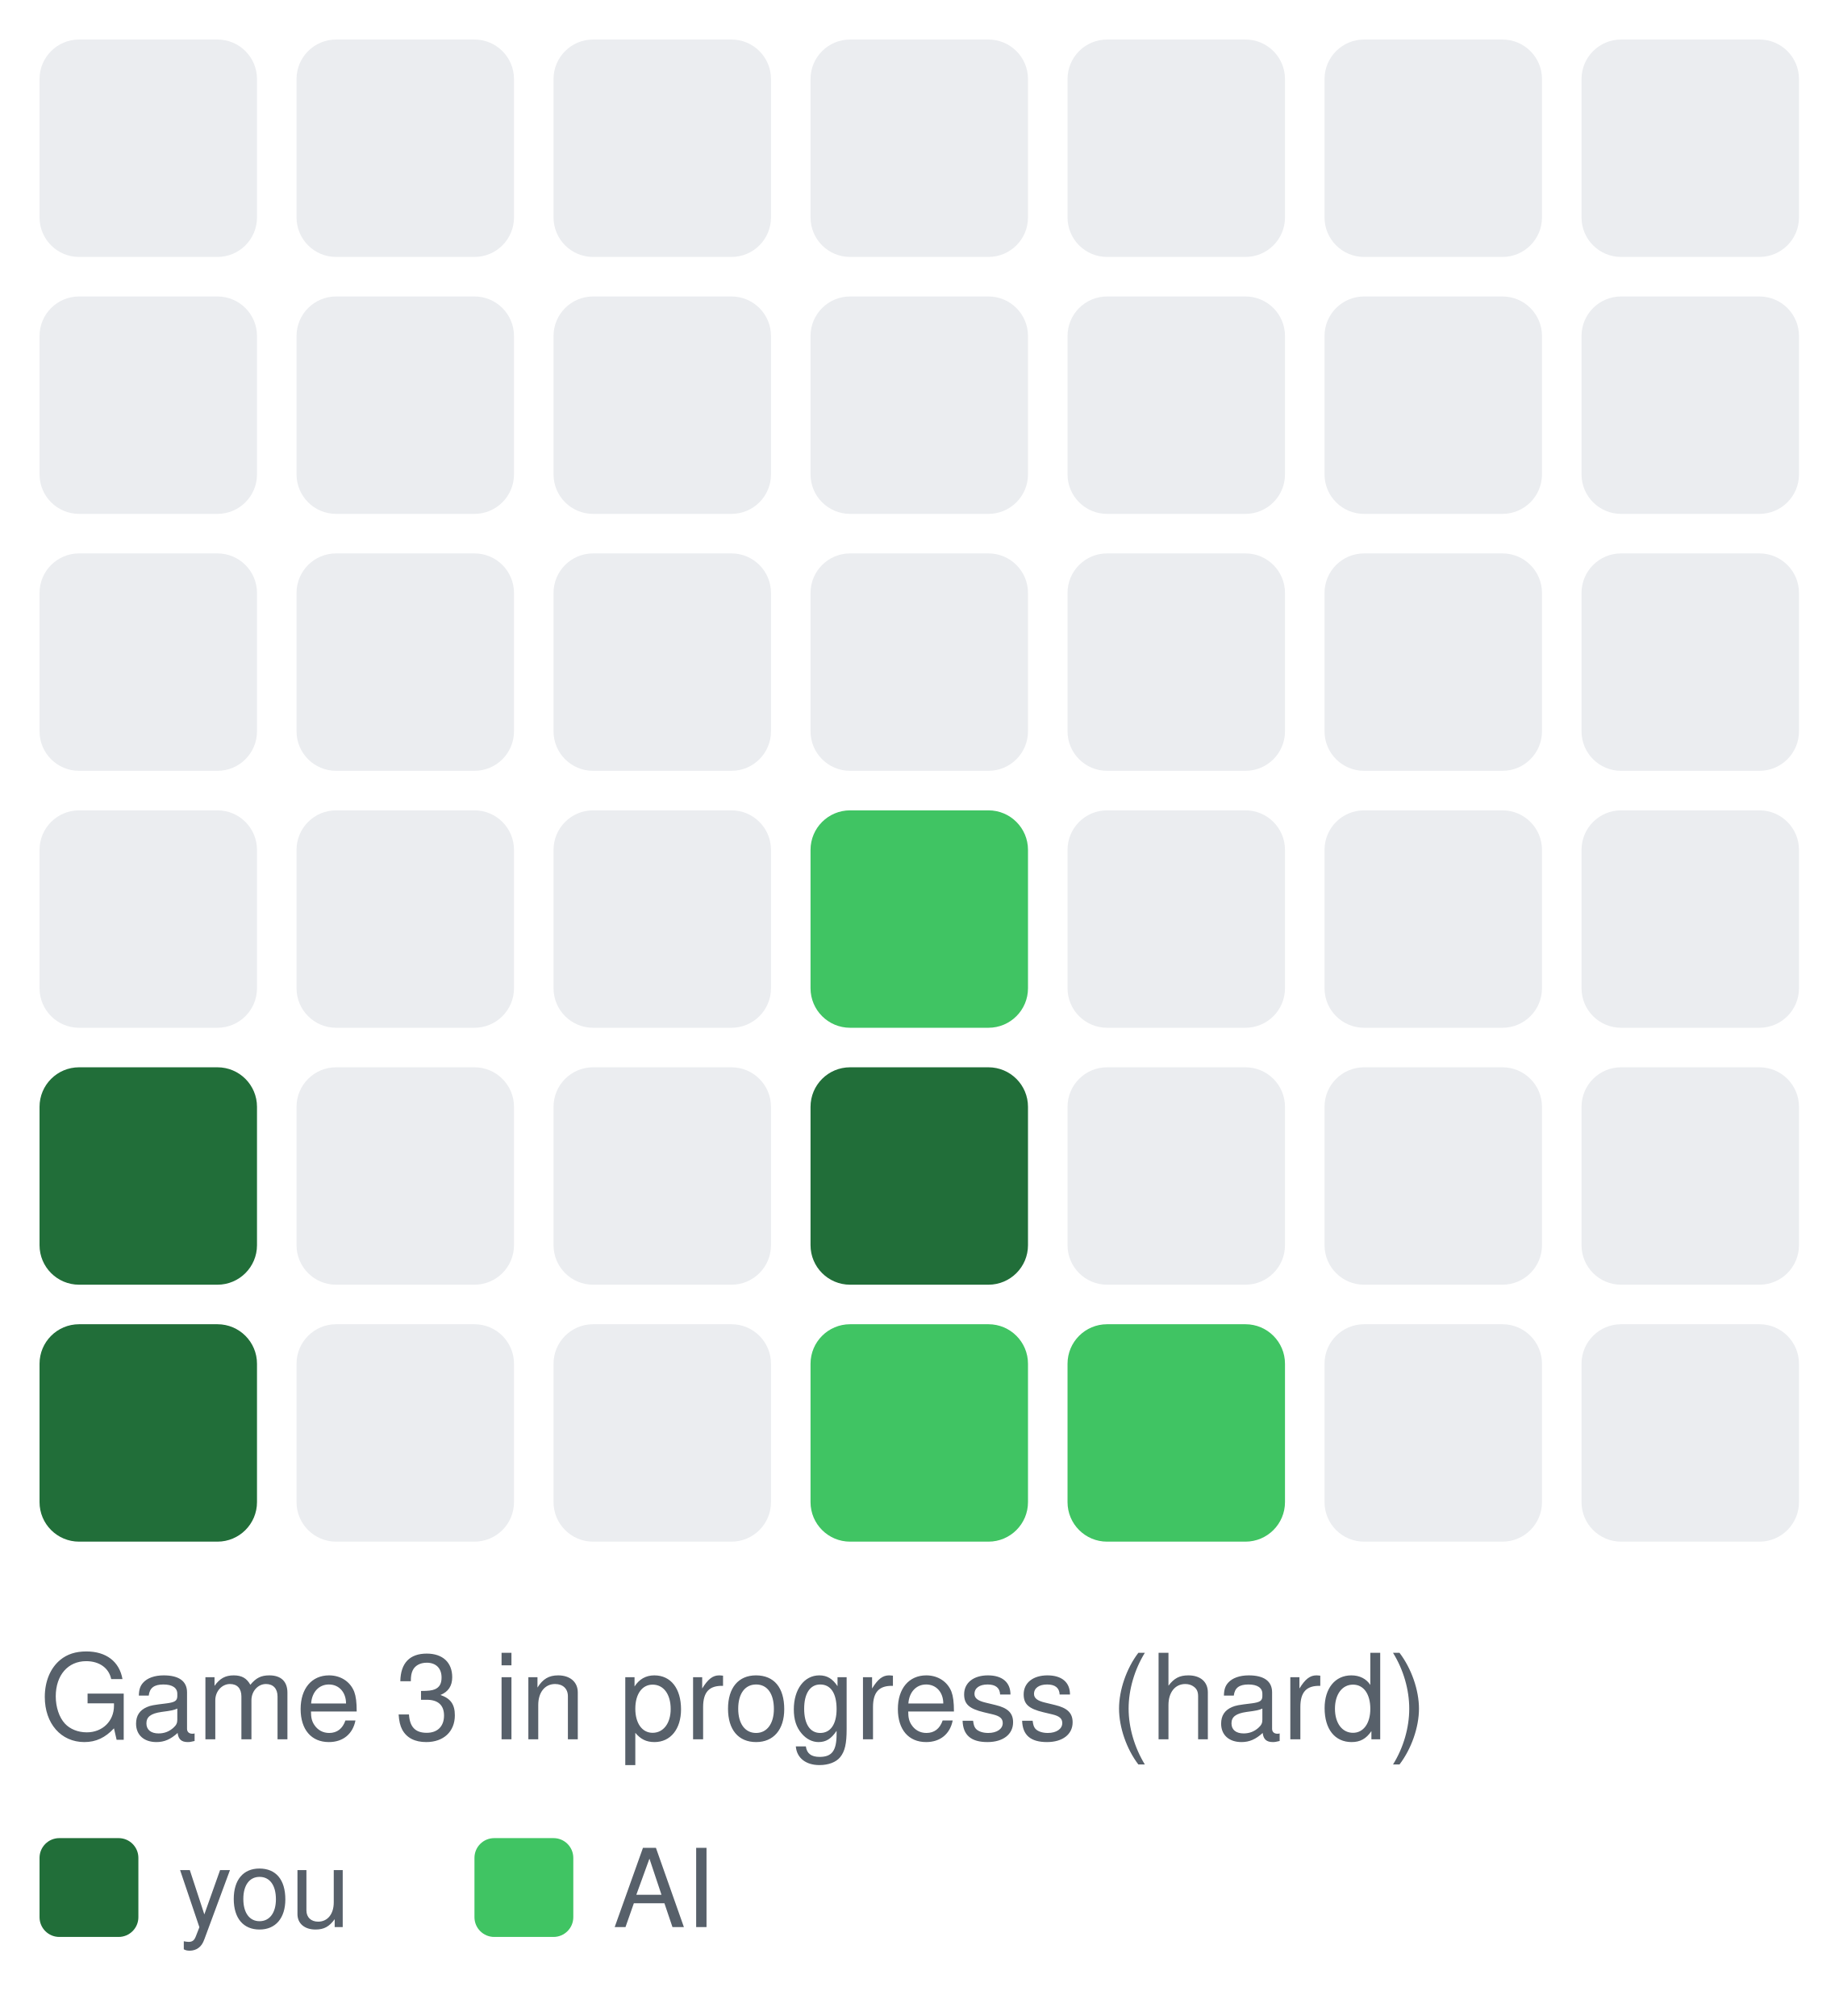
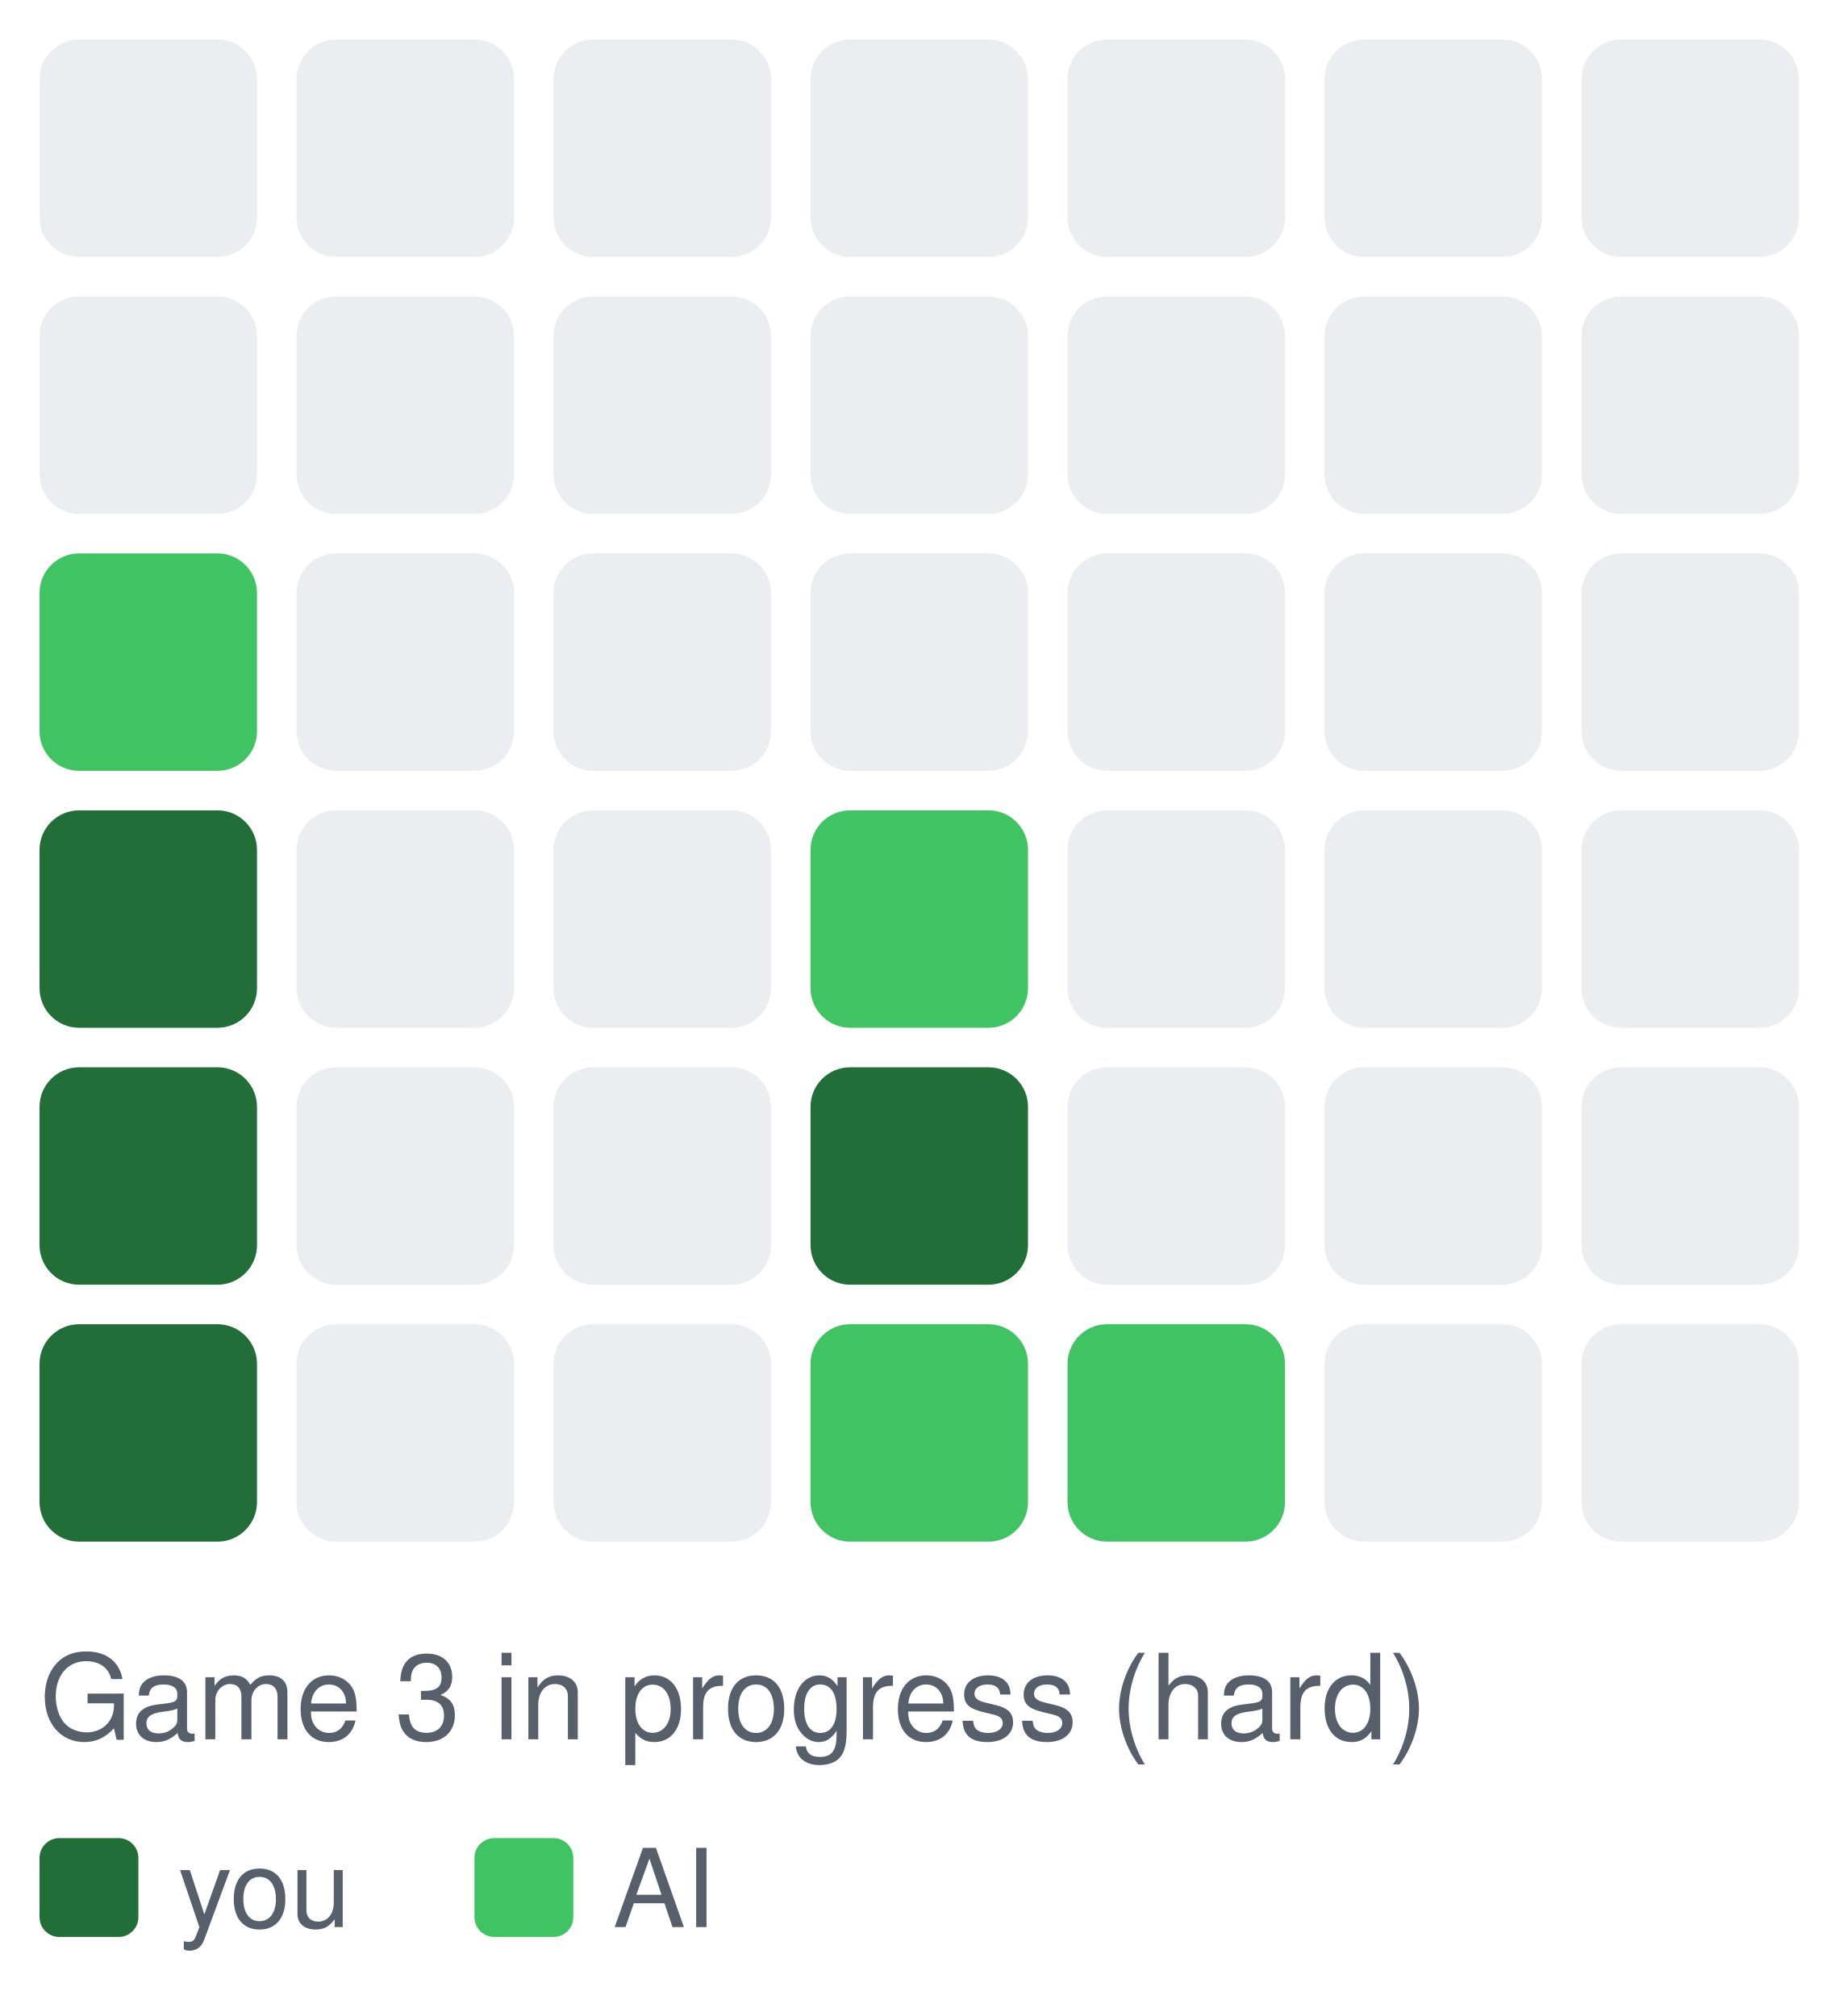
<svg xmlns="http://www.w3.org/2000/svg" width="186" height="204" viewBox="0 0 186 204" role="img" aria-label="Commit Four: Game 3 in progress (hard)">
  <rect x="4" y="134" width="22" height="22" rx="4" fill="#216e39" />
  <rect x="4" y="108" width="22" height="22" rx="4" fill="#216e39" />
-   <rect x="4" y="82" width="22" height="22" rx="4" fill="#ebedf0" />
-   <rect x="4" y="56" width="22" height="22" rx="4" fill="#ebedf0" />
+   <rect x="4" y="82" width="22" height="22" rx="4" fill="#216e39" />
+   <rect x="4" y="56" width="22" height="22" rx="4" fill="#40c463" />
  <rect x="4" y="30" width="22" height="22" rx="4" fill="#ebedf0" />
  <rect x="4" y="4" width="22" height="22" rx="4" fill="#ebedf0" />
  <rect x="30" y="134" width="22" height="22" rx="4" fill="#ebedf0" />
  <rect x="30" y="108" width="22" height="22" rx="4" fill="#ebedf0" />
  <rect x="30" y="82" width="22" height="22" rx="4" fill="#ebedf0" />
  <rect x="30" y="56" width="22" height="22" rx="4" fill="#ebedf0" />
  <rect x="30" y="30" width="22" height="22" rx="4" fill="#ebedf0" />
  <rect x="30" y="4" width="22" height="22" rx="4" fill="#ebedf0" />
  <rect x="56" y="134" width="22" height="22" rx="4" fill="#ebedf0" />
  <rect x="56" y="108" width="22" height="22" rx="4" fill="#ebedf0" />
  <rect x="56" y="82" width="22" height="22" rx="4" fill="#ebedf0" />
  <rect x="56" y="56" width="22" height="22" rx="4" fill="#ebedf0" />
  <rect x="56" y="30" width="22" height="22" rx="4" fill="#ebedf0" />
  <rect x="56" y="4" width="22" height="22" rx="4" fill="#ebedf0" />
  <rect x="82" y="134" width="22" height="22" rx="4" fill="#40c463" />
  <rect x="82" y="108" width="22" height="22" rx="4" fill="#216e39" />
  <rect x="82" y="82" width="22" height="22" rx="4" fill="#40c463" />
  <rect x="82" y="56" width="22" height="22" rx="4" fill="#ebedf0" />
  <rect x="82" y="30" width="22" height="22" rx="4" fill="#ebedf0" />
  <rect x="82" y="4" width="22" height="22" rx="4" fill="#ebedf0" />
  <rect x="108" y="134" width="22" height="22" rx="4" fill="#40c463" />
  <rect x="108" y="108" width="22" height="22" rx="4" fill="#ebedf0" />
  <rect x="108" y="82" width="22" height="22" rx="4" fill="#ebedf0" />
  <rect x="108" y="56" width="22" height="22" rx="4" fill="#ebedf0" />
  <rect x="108" y="30" width="22" height="22" rx="4" fill="#ebedf0" />
  <rect x="108" y="4" width="22" height="22" rx="4" fill="#ebedf0" />
  <rect x="134" y="134" width="22" height="22" rx="4" fill="#ebedf0" />
  <rect x="134" y="108" width="22" height="22" rx="4" fill="#ebedf0" />
  <rect x="134" y="82" width="22" height="22" rx="4" fill="#ebedf0" />
  <rect x="134" y="56" width="22" height="22" rx="4" fill="#ebedf0" />
  <rect x="134" y="30" width="22" height="22" rx="4" fill="#ebedf0" />
  <rect x="134" y="4" width="22" height="22" rx="4" fill="#ebedf0" />
  <rect x="160" y="134" width="22" height="22" rx="4" fill="#ebedf0" />
  <rect x="160" y="108" width="22" height="22" rx="4" fill="#ebedf0" />
  <rect x="160" y="82" width="22" height="22" rx="4" fill="#ebedf0" />
  <rect x="160" y="56" width="22" height="22" rx="4" fill="#ebedf0" />
  <rect x="160" y="30" width="22" height="22" rx="4" fill="#ebedf0" />
  <rect x="160" y="4" width="22" height="22" rx="4" fill="#ebedf0" />
  <text x="4" y="176" font-family="-apple-system,Segoe UI,Helvetica,Arial,sans-serif" font-size="12" fill="#57606a">Game 3 in progress (hard)</text>
  <rect x="4" y="186" width="10" height="10" rx="2" fill="#216e39" />
  <text x="18" y="195" font-family="-apple-system,Segoe UI,Helvetica,Arial,sans-serif" font-size="11" fill="#57606a">you</text>
  <rect x="48" y="186" width="10" height="10" rx="2" fill="#40c463" />
  <text x="62" y="195" font-family="-apple-system,Segoe UI,Helvetica,Arial,sans-serif" font-size="11" fill="#57606a">AI</text>
</svg>
